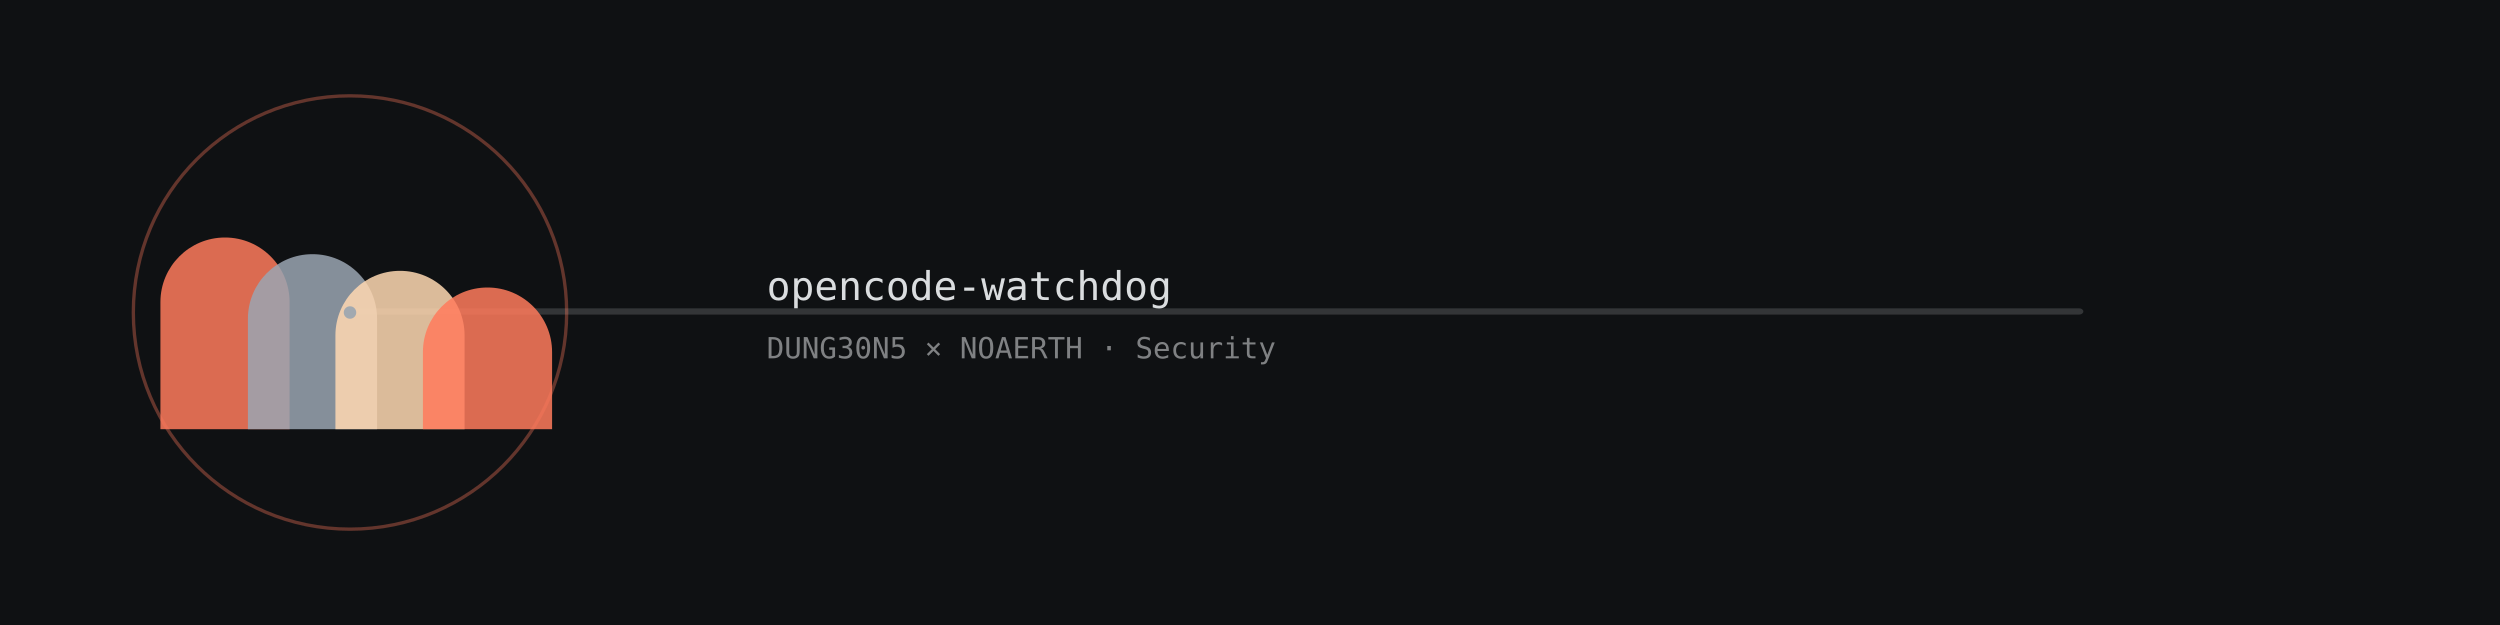
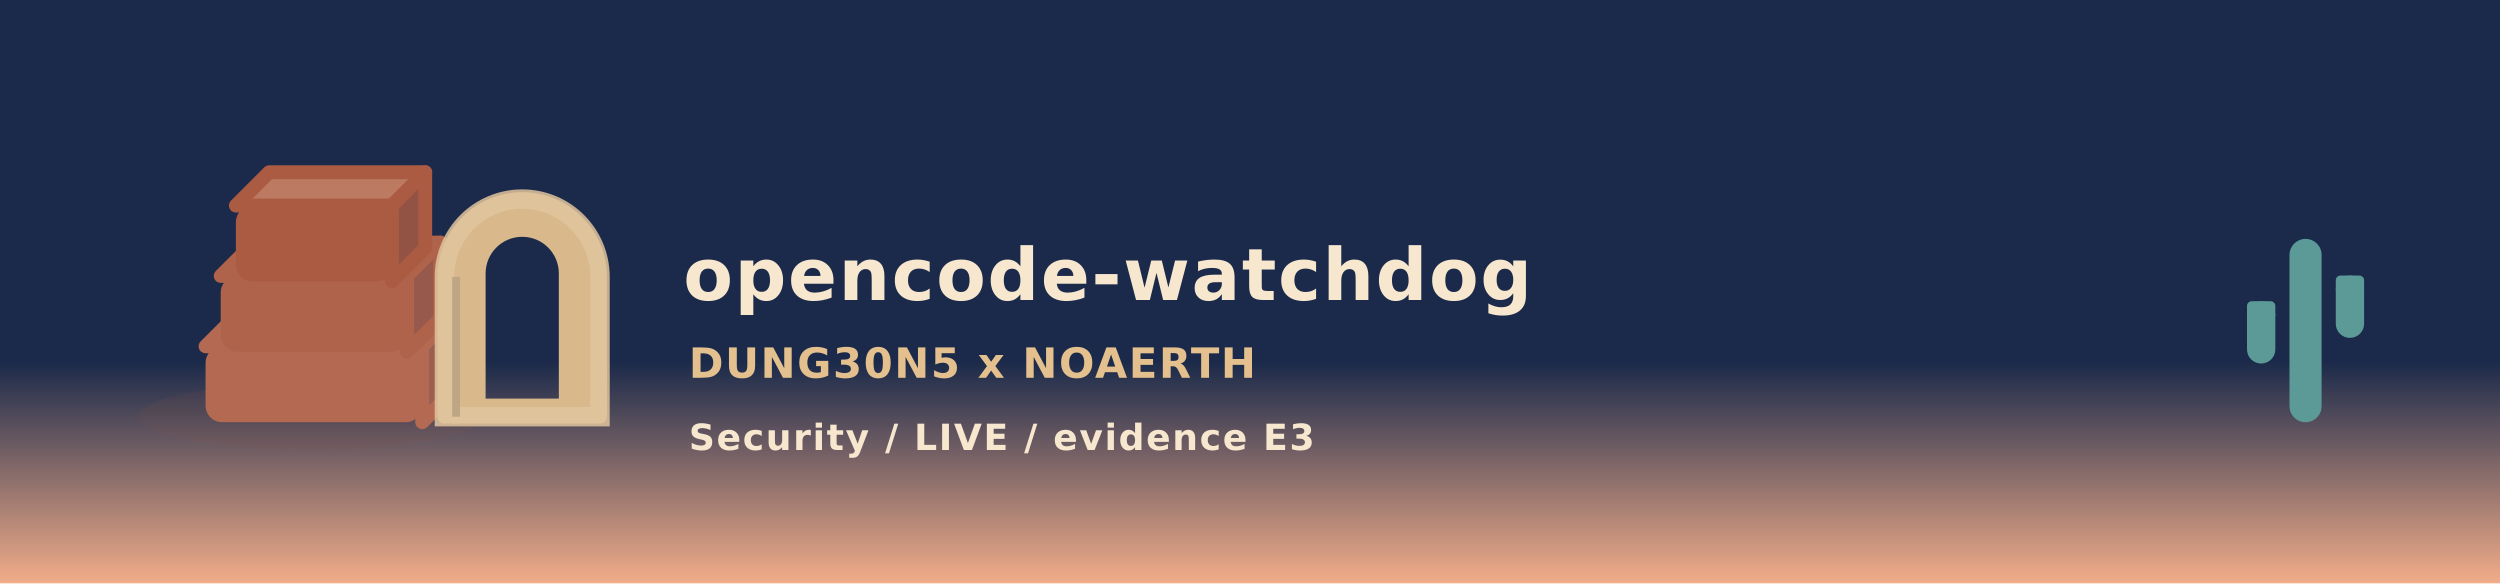
- <svg xmlns="http://www.w3.org/2000/svg" viewBox="0 0 1200 300" width="1200" height="300" role="img" aria-label="opencode-watchdog identity object">
-   <rect width="1200" height="300" fill="#0f1113" />
-   <defs>
-     <linearGradient id="gft" x1="0" y1="0" x2="1" y2="1">
-       <stop offset="0%" stop-color="#ff7a5c" />
-       <stop offset="100%" stop-color="#9aa5b1" />
-     </linearGradient>
-   </defs>
-   <rect x="168.00" y="148.00" width="832.00" height="3.00" rx="2.00" fill="rgba(241,243,245,0.160)" opacity="1.00" />
-   <path d="M77.00,206.00 L77.00,145.00 A31.00,31.00 0 0 1 139.00,145.00 L139.00,206.00 Z" fill="rgba(255,122,92,0.850)" opacity="1.00" />
-   <path d="M119.00,206.00 L119.00,153.00 A31.00,31.00 0 0 1 181.00,153.00 L181.00,206.00 Z" fill="rgba(154,165,177,0.850)" opacity="1.00" />
-   <path d="M161.00,206.00 L161.00,161.00 A31.00,31.00 0 0 1 223.00,161.00 L223.00,206.00 Z" fill="rgba(255,216,177,0.850)" opacity="1.00" />
-   <path d="M203.00,206.00 L203.00,169.00 A31.00,31.00 0 0 1 265.00,169.00 L265.00,206.00 Z" fill="rgba(255,122,92,0.850)" opacity="1.00" />
+ <svg xmlns="http://www.w3.org/2000/svg" width="900" height="210" viewBox="0 0 900 210" role="img" aria-label="opencode-watchdog - identity object">
+   <linearGradient id="skyf" x1="0" y1="0" x2="0" y2="1">
+     <stop offset="0" stop-color="#1b2a4a" />
+     <stop offset="0.62" stop-color="#1b2a4a" />
+     <stop offset="1" stop-color="#f3ad8a" />
+   </linearGradient>
+   <rect width="900" height="210" fill="url(#skyf)" />
+   <rect x="0" y="352" width="900" height="-142" fill="#e3c08d" />
+   <rect x="0" y="352" width="900" height="3" fill="#e6c596" />
+   <ellipse cx="112" cy="150" rx="62" ry="12" fill="rgba(138,90,68,0.11)" />
  <g>
-     <circle cx="168.00" cy="150.00" r="104.00" fill="none" stroke="rgba(255,122,92,0.350)" stroke-width="1.60" opacity="1.00" />
-     <animate attributeName="opacity" values="0.25;1.0;0.25" dur="13.2s" begin="0s" repeatCount="indefinite" />
+     <path d="M74,124.67 L152,124.67 L164,112.67 L86,112.67 Z" fill="#c3866d" stroke="#b46a52" stroke-width="5" stroke-linejoin="round" />
+     <path d="M152,124.67 L164,112.67 L164,140 L152,152 Z" fill="#9a5f51" stroke="#b46a52" stroke-width="5" stroke-linejoin="round" />
+     <rect x="74" y="124.67" width="78" height="27.33" rx="6" fill="#b46a52" />
+     <path d="M79.46,99.33 L146.54,99.33 L158.54,87.33 L91.46,87.33 Z" fill="#bf8068" stroke="#b0634b" stroke-width="5" stroke-linejoin="round" />
+     <path d="M146.54,99.33 L158.54,87.33 L158.54,114.67 L146.54,126.67 Z" fill="#97594b" stroke="#b0634b" stroke-width="5" stroke-linejoin="round" />
+     <rect x="79.46" y="99.33" width="67.08" height="27.33" rx="6" fill="#b0634b" />
+     <path d="M84.92,74 L141.08,74 L153.08,62 L96.92,62 Z" fill="#bc7a62" stroke="#ac5b43" stroke-width="5" stroke-linejoin="round" />
+     <path d="M141.08,74 L153.08,62 L153.08,89.33 L141.08,101.33 Z" fill="#935344" stroke="#ac5b43" stroke-width="5" stroke-linejoin="round" />
+     <rect x="84.92" y="74" width="56.16" height="27.33" rx="6" fill="#ac5b43" />
+     <animate attributeName="opacity" values="0.72;1;0.72" dur="6s" begin="0s" repeatCount="indefinite" />
  </g>
-   <circle cx="168" cy="150" r="3" fill="rgba(154,165,177,0.900)">
-     <animate attributeName="opacity" values="0.35;0.95;0.35" dur="13.2s" begin="0s" repeatCount="indefinite" />
-   </circle>
-   <text x="368" y="144" font-family="ui-monospace,Menlo,monospace" font-size="19" fill="rgba(241,243,245,0.900)">opencode-watchdog</text>
-   <text x="368" y="172" font-family="ui-monospace,Menlo,monospace" font-size="14" fill="rgba(241,243,245,0.500)">DUNG30N5 × NOAERTH · Security</text>
+   <path d="M160,150 L160,99.68 A28,28 0 0 1 216,99.68 L216,150 Z M172.32,146 L172.32,98.43 A15.68,15.68 0 0 1 203.68,98.43 L203.68,146 Z" fill="#d9b98c" fill-rule="evenodd" stroke="#d9b98c" stroke-width="5" stroke-linejoin="round" />
+   <path d="M160,150 L160,99.68 A28,28 0 0 1 216,99.68 L216,150 Z" fill="none" stroke="#e0c49c" stroke-width="7" stroke-linecap="round" opacity="0.85" />
+   <rect x="162.8" y="99.68" width="2.8" height="50.32" fill="#bea583" />
+   <text x="246" y="108" font-family="Verdana,DejaVu Sans,sans-serif" font-size="26" font-weight="700" letter-spacing="0.6" fill="#f6e7ce" text-anchor="start">opencode-watchdog</text>
+   <text x="248" y="136" font-family="Verdana,DejaVu Sans,sans-serif" font-size="15" font-weight="700" letter-spacing="0.6" fill="#e3c08d" text-anchor="start">DUNG30N5 x NOAERTH</text>
+   <text x="248" y="162" font-family="Verdana,DejaVu Sans,sans-serif" font-size="13" font-weight="700" letter-spacing="0.6" fill="#f6e7ce" text-anchor="start">Security  /  LIVE  /  evidence E3</text>
+   <rect x="824.22" y="86" width="11.56" height="66" rx="5.78" fill="#5b9a97" />
+   <rect x="808.92" y="108.44" width="10.2" height="22.44" rx="5.1" fill="#5b9a97" />
+   <rect x="808.92" y="108.44" width="10.2" height="6.6" rx="1.7" fill="#5b9a97" />
+   <rect x="840.88" y="99.2" width="10.2" height="22.44" rx="5.1" fill="#5b9a97" />
+   <rect x="840.88" y="99.2" width="10.2" height="6.6" rx="1.7" fill="#5b9a97" />
</svg>
